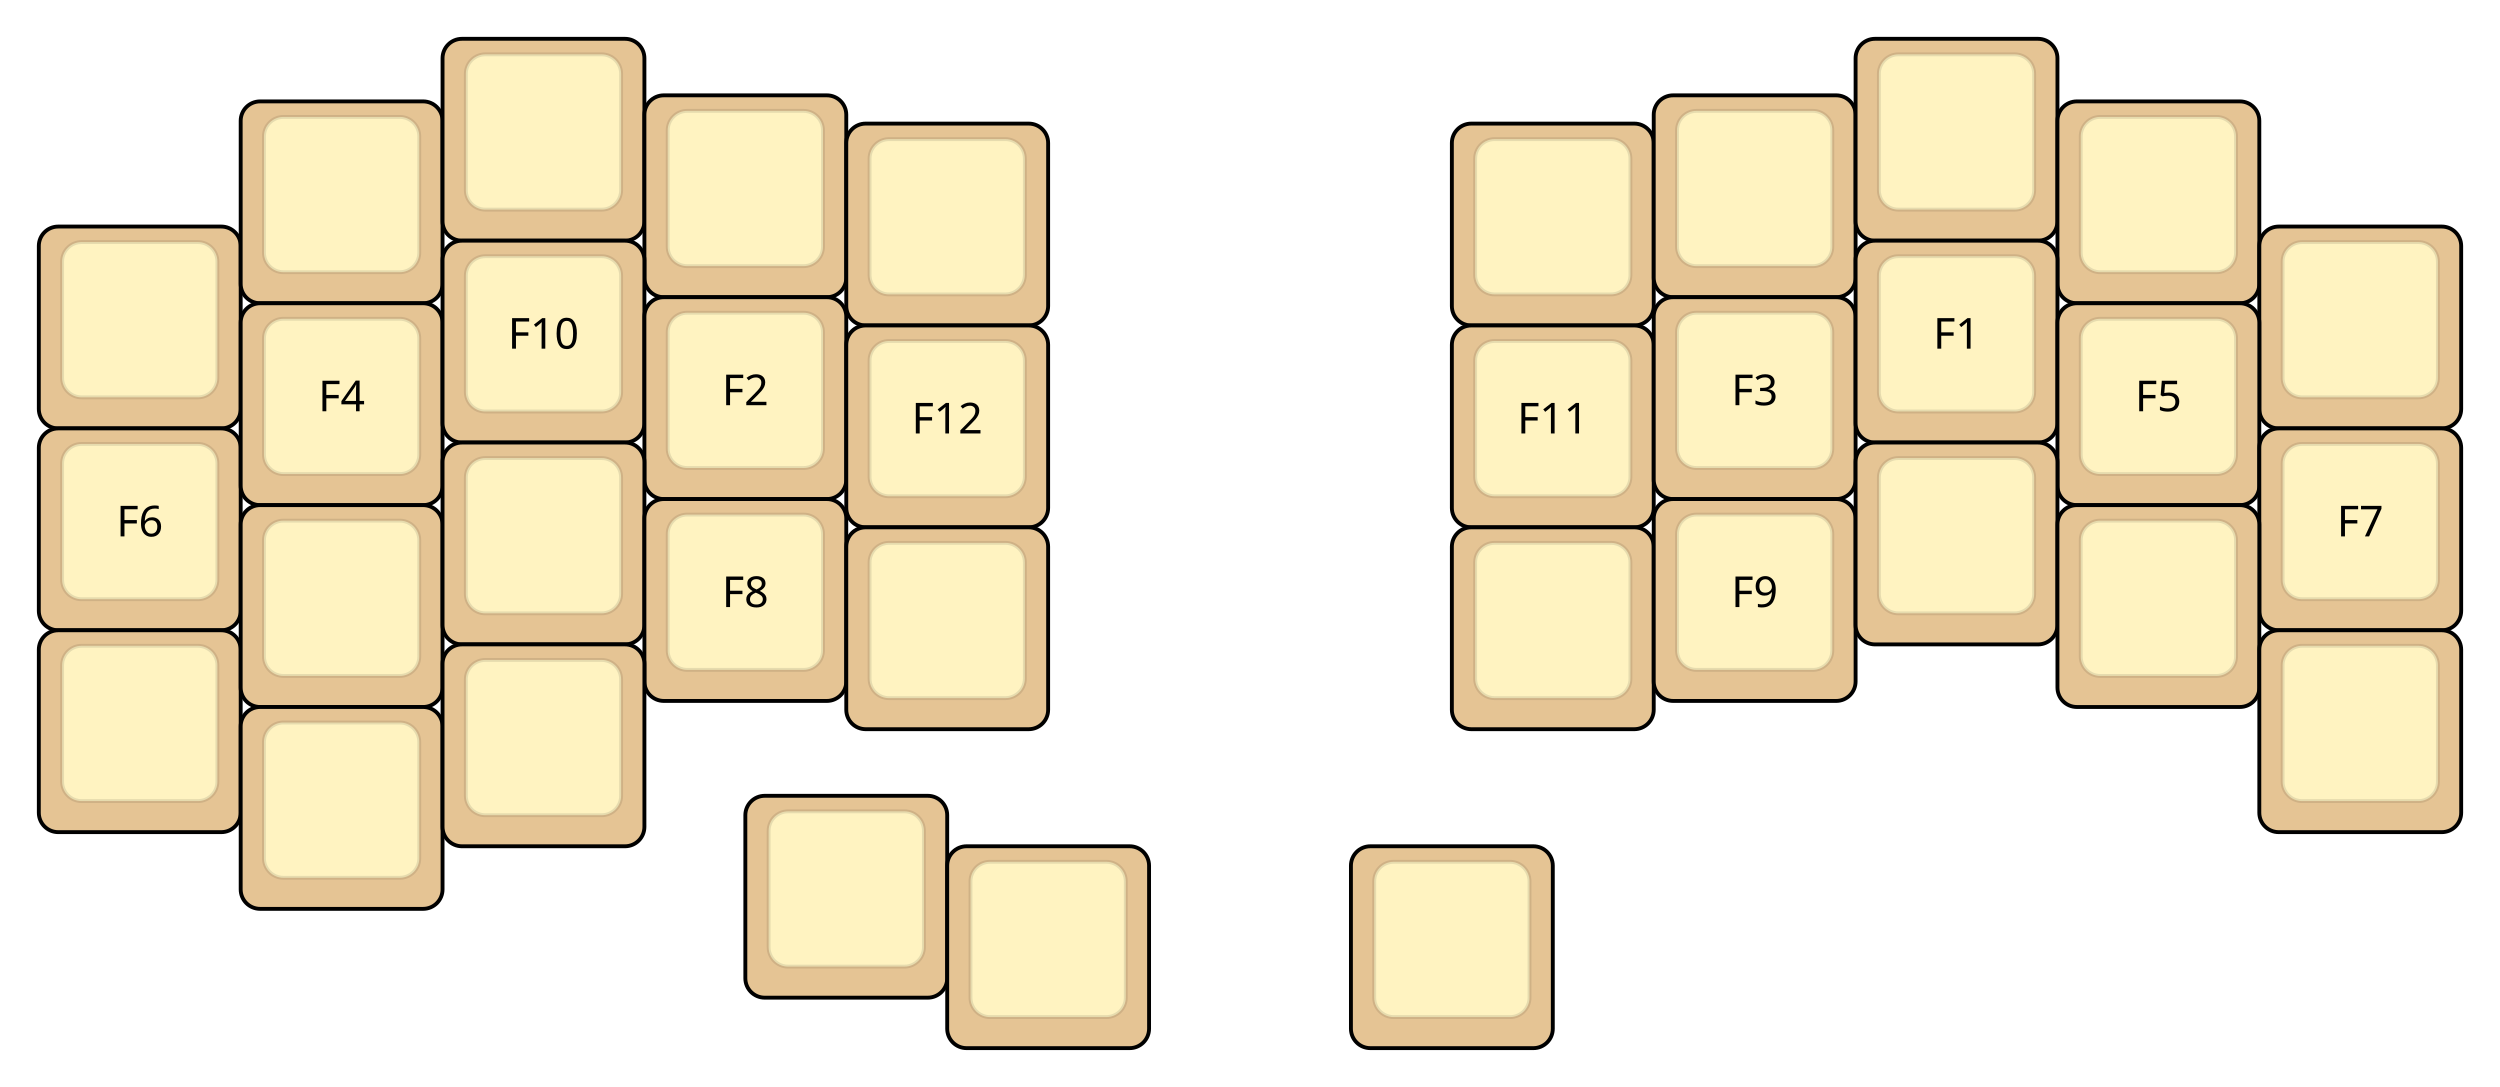
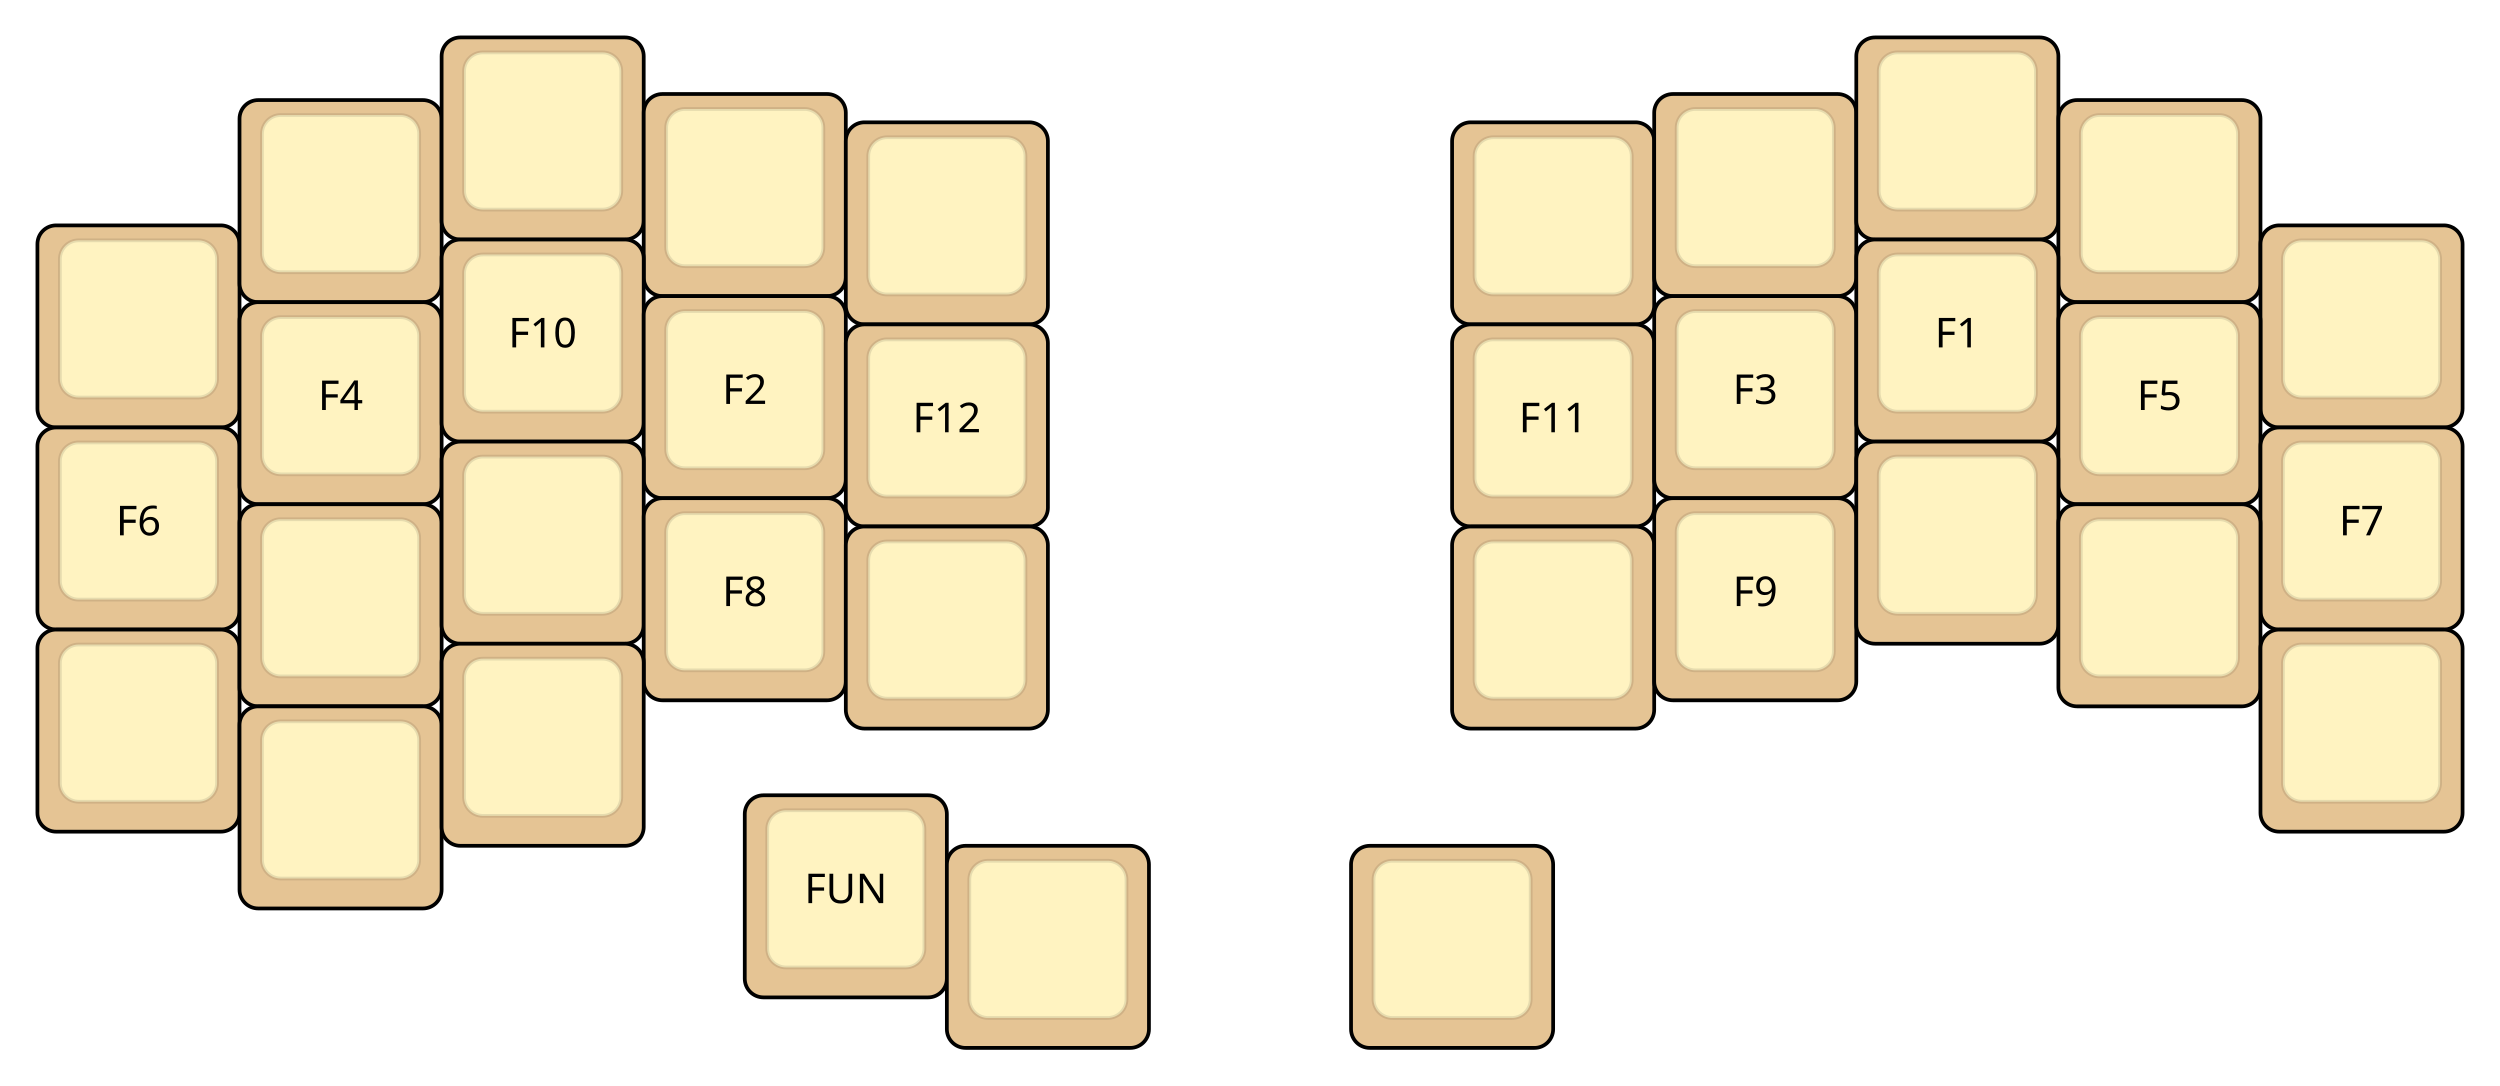
- <svg xmlns="http://www.w3.org/2000/svg" width="644px" height="280x" viewBox="0 0 644 280">
+ <svg xmlns="http://www.w3.org/2000/svg" width="668px" height="290x" viewBox="0 0 668 290">
  <style type="text/css">
    .keycap .border { stroke: black; stroke-width: 1; }
    .keycap .inner.border { stroke: rgba(0,0,0,.1); }
    .keycap { font-family: sans-serif; font-size: 11px}
+     .keycap .sub { font-size: 9px}
  </style>
  <g class="keycap blank">
-     <rect x="10" y="58.36" width="52" height="52" rx="5" fill="#e5c494" class="outer border" />
-     <rect x="16" y="62.36" width="40" height="40" rx="5" fill="#fff3c1" class="inner border" />
+     <rect x="10" y="60.22" width="54" height="54" rx="5" fill="#e5c494" class="outer border" />
+     <rect x="16" y="64.22" width="42" height="42" rx="5" fill="#fff3c1" class="inner border" />
  </g>
  <g class="keycap blank">
-     <rect x="62" y="26.12" width="52" height="52" rx="5" fill="#e5c494" class="outer border" />
-     <rect x="68" y="30.12" width="40" height="40" rx="5" fill="#fff3c1" class="inner border" />
+     <rect x="64" y="26.74" width="54" height="54" rx="5" fill="#e5c494" class="outer border" />
+     <rect x="70" y="30.74" width="42" height="42" rx="5" fill="#fff3c1" class="inner border" />
  </g>
  <g class="keycap blank">
-     <rect x="114" y="10" width="52" height="52" rx="5" fill="#e5c494" class="outer border" />
-     <rect x="120" y="14" width="40" height="40" rx="5" fill="#fff3c1" class="inner border" />
+     <rect x="118" y="10" width="54" height="54" rx="5" fill="#e5c494" class="outer border" />
+     <rect x="124" y="14" width="42" height="42" rx="5" fill="#fff3c1" class="inner border" />
  </g>
  <g class="keycap blank">
-     <rect x="166" y="24.56" width="52" height="52" rx="5" fill="#e5c494" class="outer border" />
-     <rect x="172" y="28.56" width="40" height="40" rx="5" fill="#fff3c1" class="inner border" />
+     <rect x="172" y="25.12" width="54" height="54" rx="5" fill="#e5c494" class="outer border" />
+     <rect x="178" y="29.12" width="42" height="42" rx="5" fill="#fff3c1" class="inner border" />
  </g>
  <g class="keycap blank">
-     <rect x="218" y="31.84" width="52" height="52" rx="5" fill="#e5c494" class="outer border" />
-     <rect x="224" y="35.84" width="40" height="40" rx="5" fill="#fff3c1" class="inner border" />
+     <rect x="226" y="32.68" width="54" height="54" rx="5" fill="#e5c494" class="outer border" />
+     <rect x="232" y="36.68" width="42" height="42" rx="5" fill="#fff3c1" class="inner border" />
  </g>
  <g class="keycap blank">
-     <rect x="374" y="31.84" width="52" height="52" rx="5" fill="#e5c494" class="outer border" />
-     <rect x="380" y="35.84" width="40" height="40" rx="5" fill="#fff3c1" class="inner border" />
+     <rect x="388" y="32.68" width="54" height="54" rx="5" fill="#e5c494" class="outer border" />
+     <rect x="394" y="36.68" width="42" height="42" rx="5" fill="#fff3c1" class="inner border" />
  </g>
  <g class="keycap blank">
-     <rect x="426" y="24.56" width="52" height="52" rx="5" fill="#e5c494" class="outer border" />
-     <rect x="432" y="28.56" width="40" height="40" rx="5" fill="#fff3c1" class="inner border" />
+     <rect x="442" y="25.12" width="54" height="54" rx="5" fill="#e5c494" class="outer border" />
+     <rect x="448" y="29.12" width="42" height="42" rx="5" fill="#fff3c1" class="inner border" />
  </g>
  <g class="keycap blank">
-     <rect x="478" y="10" width="52" height="52" rx="5" fill="#e5c494" class="outer border" />
-     <rect x="484" y="14" width="40" height="40" rx="5" fill="#fff3c1" class="inner border" />
+     <rect x="496" y="10" width="54" height="54" rx="5" fill="#e5c494" class="outer border" />
+     <rect x="502" y="14" width="42" height="42" rx="5" fill="#fff3c1" class="inner border" />
  </g>
  <g class="keycap blank">
-     <rect x="530" y="26.12" width="52" height="52" rx="5" fill="#e5c494" class="outer border" />
-     <rect x="536" y="30.12" width="40" height="40" rx="5" fill="#fff3c1" class="inner border" />
+     <rect x="550" y="26.74" width="54" height="54" rx="5" fill="#e5c494" class="outer border" />
+     <rect x="556" y="30.74" width="42" height="42" rx="5" fill="#fff3c1" class="inner border" />
  </g>
  <g class="keycap blank">
-     <rect x="582" y="58.36" width="52" height="52" rx="5" fill="#e5c494" class="outer border" />
-     <rect x="588" y="62.36" width="40" height="40" rx="5" fill="#fff3c1" class="inner border" />
+     <rect x="604" y="60.22" width="54" height="54" rx="5" fill="#e5c494" class="outer border" />
+     <rect x="610" y="64.22" width="42" height="42" rx="5" fill="#fff3c1" class="inner border" />
  </g>
  <g class="keycap default">
-     <rect x="10" y="110.36" width="52" height="52" rx="5" fill="#e5c494" class="outer border" />
-     <rect x="16" y="114.36" width="40" height="40" rx="5" fill="#fff3c1" class="inner border" />
-     <text x="36" y="134.36" text-anchor="middle" dominant-baseline="middle">
-       <tspan x="36" dy="0">F6</tspan>
+     <rect x="10" y="114.22" width="54" height="54" rx="5" fill="#e5c494" class="outer border" />
+     <rect x="16" y="118.22" width="42" height="42" rx="5" fill="#fff3c1" class="inner border" />
+     <text x="37" y="139.22" text-anchor="middle" dominant-baseline="middle" class="main">
+       <tspan x="37" dy="0">F6</tspan>
    </text>
  </g>
  <g class="keycap default">
-     <rect x="62" y="78.12" width="52" height="52" rx="5" fill="#e5c494" class="outer border" />
-     <rect x="68" y="82.12" width="40" height="40" rx="5" fill="#fff3c1" class="inner border" />
-     <text x="88" y="102.12" text-anchor="middle" dominant-baseline="middle">
-       <tspan x="88" dy="0">F4</tspan>
+     <rect x="64" y="80.74" width="54" height="54" rx="5" fill="#e5c494" class="outer border" />
+     <rect x="70" y="84.74" width="42" height="42" rx="5" fill="#fff3c1" class="inner border" />
+     <text x="91" y="105.74" text-anchor="middle" dominant-baseline="middle" class="main">
+       <tspan x="91" dy="0">F4</tspan>
    </text>
  </g>
  <g class="keycap default">
-     <rect x="114" y="62" width="52" height="52" rx="5" fill="#e5c494" class="outer border" />
-     <rect x="120" y="66" width="40" height="40" rx="5" fill="#fff3c1" class="inner border" />
-     <text x="140" y="86" text-anchor="middle" dominant-baseline="middle">
-       <tspan x="140" dy="0">F10</tspan>
+     <rect x="118" y="64" width="54" height="54" rx="5" fill="#e5c494" class="outer border" />
+     <rect x="124" y="68" width="42" height="42" rx="5" fill="#fff3c1" class="inner border" />
+     <text x="145" y="89" text-anchor="middle" dominant-baseline="middle" class="main">
+       <tspan x="145" dy="0">F10</tspan>
    </text>
  </g>
  <g class="keycap default">
-     <rect x="166" y="76.56" width="52" height="52" rx="5" fill="#e5c494" class="outer border" />
-     <rect x="172" y="80.56" width="40" height="40" rx="5" fill="#fff3c1" class="inner border" />
-     <text x="192" y="100.56" text-anchor="middle" dominant-baseline="middle">
-       <tspan x="192" dy="0">F2</tspan>
+     <rect x="172" y="79.12" width="54" height="54" rx="5" fill="#e5c494" class="outer border" />
+     <rect x="178" y="83.12" width="42" height="42" rx="5" fill="#fff3c1" class="inner border" />
+     <text x="199" y="104.12" text-anchor="middle" dominant-baseline="middle" class="main">
+       <tspan x="199" dy="0">F2</tspan>
    </text>
  </g>
  <g class="keycap default">
-     <rect x="218" y="83.84" width="52" height="52" rx="5" fill="#e5c494" class="outer border" />
-     <rect x="224" y="87.84" width="40" height="40" rx="5" fill="#fff3c1" class="inner border" />
-     <text x="244" y="107.84" text-anchor="middle" dominant-baseline="middle">
-       <tspan x="244" dy="0">F12</tspan>
+     <rect x="226" y="86.68" width="54" height="54" rx="5" fill="#e5c494" class="outer border" />
+     <rect x="232" y="90.68" width="42" height="42" rx="5" fill="#fff3c1" class="inner border" />
+     <text x="253" y="111.68" text-anchor="middle" dominant-baseline="middle" class="main">
+       <tspan x="253" dy="0">F12</tspan>
    </text>
  </g>
  <g class="keycap default">
-     <rect x="374" y="83.84" width="52" height="52" rx="5" fill="#e5c494" class="outer border" />
-     <rect x="380" y="87.84" width="40" height="40" rx="5" fill="#fff3c1" class="inner border" />
-     <text x="400" y="107.84" text-anchor="middle" dominant-baseline="middle">
-       <tspan x="400" dy="0">F11</tspan>
+     <rect x="388" y="86.68" width="54" height="54" rx="5" fill="#e5c494" class="outer border" />
+     <rect x="394" y="90.68" width="42" height="42" rx="5" fill="#fff3c1" class="inner border" />
+     <text x="415" y="111.68" text-anchor="middle" dominant-baseline="middle" class="main">
+       <tspan x="415" dy="0">F11</tspan>
    </text>
  </g>
  <g class="keycap default">
-     <rect x="426" y="76.56" width="52" height="52" rx="5" fill="#e5c494" class="outer border" />
-     <rect x="432" y="80.56" width="40" height="40" rx="5" fill="#fff3c1" class="inner border" />
-     <text x="452" y="100.56" text-anchor="middle" dominant-baseline="middle">
-       <tspan x="452" dy="0">F3</tspan>
+     <rect x="442" y="79.12" width="54" height="54" rx="5" fill="#e5c494" class="outer border" />
+     <rect x="448" y="83.12" width="42" height="42" rx="5" fill="#fff3c1" class="inner border" />
+     <text x="469" y="104.12" text-anchor="middle" dominant-baseline="middle" class="main">
+       <tspan x="469" dy="0">F3</tspan>
    </text>
  </g>
  <g class="keycap default">
-     <rect x="478" y="62" width="52" height="52" rx="5" fill="#e5c494" class="outer border" />
-     <rect x="484" y="66" width="40" height="40" rx="5" fill="#fff3c1" class="inner border" />
-     <text x="504" y="86" text-anchor="middle" dominant-baseline="middle">
-       <tspan x="504" dy="0">F1</tspan>
+     <rect x="496" y="64" width="54" height="54" rx="5" fill="#e5c494" class="outer border" />
+     <rect x="502" y="68" width="42" height="42" rx="5" fill="#fff3c1" class="inner border" />
+     <text x="523" y="89" text-anchor="middle" dominant-baseline="middle" class="main">
+       <tspan x="523" dy="0">F1</tspan>
    </text>
  </g>
  <g class="keycap default">
-     <rect x="530" y="78.12" width="52" height="52" rx="5" fill="#e5c494" class="outer border" />
-     <rect x="536" y="82.12" width="40" height="40" rx="5" fill="#fff3c1" class="inner border" />
-     <text x="556" y="102.12" text-anchor="middle" dominant-baseline="middle">
-       <tspan x="556" dy="0">F5</tspan>
+     <rect x="550" y="80.74" width="54" height="54" rx="5" fill="#e5c494" class="outer border" />
+     <rect x="556" y="84.74" width="42" height="42" rx="5" fill="#fff3c1" class="inner border" />
+     <text x="577" y="105.74" text-anchor="middle" dominant-baseline="middle" class="main">
+       <tspan x="577" dy="0">F5</tspan>
    </text>
  </g>
  <g class="keycap default">
-     <rect x="582" y="110.36" width="52" height="52" rx="5" fill="#e5c494" class="outer border" />
-     <rect x="588" y="114.36" width="40" height="40" rx="5" fill="#fff3c1" class="inner border" />
-     <text x="608" y="134.36" text-anchor="middle" dominant-baseline="middle">
-       <tspan x="608" dy="0">F7</tspan>
+     <rect x="604" y="114.22" width="54" height="54" rx="5" fill="#e5c494" class="outer border" />
+     <rect x="610" y="118.22" width="42" height="42" rx="5" fill="#fff3c1" class="inner border" />
+     <text x="631" y="139.22" text-anchor="middle" dominant-baseline="middle" class="main">
+       <tspan x="631" dy="0">F7</tspan>
    </text>
  </g>
  <g class="keycap blank">
-     <rect x="10" y="162.36" width="52" height="52" rx="5" fill="#e5c494" class="outer border" />
-     <rect x="16" y="166.36" width="40" height="40" rx="5" fill="#fff3c1" class="inner border" />
+     <rect x="10" y="168.22" width="54" height="54" rx="5" fill="#e5c494" class="outer border" />
+     <rect x="16" y="172.22" width="42" height="42" rx="5" fill="#fff3c1" class="inner border" />
  </g>
  <g class="keycap blank">
-     <rect x="62" y="130.12" width="52" height="52" rx="5" fill="#e5c494" class="outer border" />
-     <rect x="68" y="134.12" width="40" height="40" rx="5" fill="#fff3c1" class="inner border" />
+     <rect x="64" y="134.74" width="54" height="54" rx="5" fill="#e5c494" class="outer border" />
+     <rect x="70" y="138.74" width="42" height="42" rx="5" fill="#fff3c1" class="inner border" />
  </g>
  <g class="keycap blank">
-     <rect x="114" y="114" width="52" height="52" rx="5" fill="#e5c494" class="outer border" />
-     <rect x="120" y="118" width="40" height="40" rx="5" fill="#fff3c1" class="inner border" />
+     <rect x="118" y="118" width="54" height="54" rx="5" fill="#e5c494" class="outer border" />
+     <rect x="124" y="122" width="42" height="42" rx="5" fill="#fff3c1" class="inner border" />
  </g>
  <g class="keycap default">
-     <rect x="166" y="128.56" width="52" height="52" rx="5" fill="#e5c494" class="outer border" />
-     <rect x="172" y="132.56" width="40" height="40" rx="5" fill="#fff3c1" class="inner border" />
-     <text x="192" y="152.56" text-anchor="middle" dominant-baseline="middle">
-       <tspan x="192" dy="0">F8</tspan>
+     <rect x="172" y="133.12" width="54" height="54" rx="5" fill="#e5c494" class="outer border" />
+     <rect x="178" y="137.12" width="42" height="42" rx="5" fill="#fff3c1" class="inner border" />
+     <text x="199" y="158.12" text-anchor="middle" dominant-baseline="middle" class="main">
+       <tspan x="199" dy="0">F8</tspan>
    </text>
  </g>
  <g class="keycap blank">
-     <rect x="218" y="135.84" width="52" height="52" rx="5" fill="#e5c494" class="outer border" />
-     <rect x="224" y="139.84" width="40" height="40" rx="5" fill="#fff3c1" class="inner border" />
+     <rect x="226" y="140.68" width="54" height="54" rx="5" fill="#e5c494" class="outer border" />
+     <rect x="232" y="144.68" width="42" height="42" rx="5" fill="#fff3c1" class="inner border" />
  </g>
  <g class="keycap blank">
-     <rect x="374" y="135.84" width="52" height="52" rx="5" fill="#e5c494" class="outer border" />
-     <rect x="380" y="139.84" width="40" height="40" rx="5" fill="#fff3c1" class="inner border" />
+     <rect x="388" y="140.68" width="54" height="54" rx="5" fill="#e5c494" class="outer border" />
+     <rect x="394" y="144.68" width="42" height="42" rx="5" fill="#fff3c1" class="inner border" />
  </g>
  <g class="keycap default">
-     <rect x="426" y="128.56" width="52" height="52" rx="5" fill="#e5c494" class="outer border" />
-     <rect x="432" y="132.56" width="40" height="40" rx="5" fill="#fff3c1" class="inner border" />
-     <text x="452" y="152.56" text-anchor="middle" dominant-baseline="middle">
-       <tspan x="452" dy="0">F9</tspan>
+     <rect x="442" y="133.12" width="54" height="54" rx="5" fill="#e5c494" class="outer border" />
+     <rect x="448" y="137.12" width="42" height="42" rx="5" fill="#fff3c1" class="inner border" />
+     <text x="469" y="158.12" text-anchor="middle" dominant-baseline="middle" class="main">
+       <tspan x="469" dy="0">F9</tspan>
    </text>
  </g>
  <g class="keycap blank">
-     <rect x="478" y="114" width="52" height="52" rx="5" fill="#e5c494" class="outer border" />
-     <rect x="484" y="118" width="40" height="40" rx="5" fill="#fff3c1" class="inner border" />
+     <rect x="496" y="118" width="54" height="54" rx="5" fill="#e5c494" class="outer border" />
+     <rect x="502" y="122" width="42" height="42" rx="5" fill="#fff3c1" class="inner border" />
  </g>
  <g class="keycap blank">
-     <rect x="530" y="130.12" width="52" height="52" rx="5" fill="#e5c494" class="outer border" />
-     <rect x="536" y="134.12" width="40" height="40" rx="5" fill="#fff3c1" class="inner border" />
+     <rect x="550" y="134.74" width="54" height="54" rx="5" fill="#e5c494" class="outer border" />
+     <rect x="556" y="138.74" width="42" height="42" rx="5" fill="#fff3c1" class="inner border" />
  </g>
  <g class="keycap blank">
-     <rect x="582" y="162.36" width="52" height="52" rx="5" fill="#e5c494" class="outer border" />
-     <rect x="588" y="166.36" width="40" height="40" rx="5" fill="#fff3c1" class="inner border" />
+     <rect x="604" y="168.22" width="54" height="54" rx="5" fill="#e5c494" class="outer border" />
+     <rect x="610" y="172.22" width="42" height="42" rx="5" fill="#fff3c1" class="inner border" />
  </g>
  <g class="keycap blank">
-     <rect x="62" y="182.12" width="52" height="52" rx="5" fill="#e5c494" class="outer border" />
-     <rect x="68" y="186.12" width="40" height="40" rx="5" fill="#fff3c1" class="inner border" />
+     <rect x="64" y="188.74" width="54" height="54" rx="5" fill="#e5c494" class="outer border" />
+     <rect x="70" y="192.74" width="42" height="42" rx="5" fill="#fff3c1" class="inner border" />
  </g>
  <g class="keycap blank">
-     <rect x="114" y="166" width="52" height="52" rx="5" fill="#e5c494" class="outer border" />
-     <rect x="120" y="170" width="40" height="40" rx="5" fill="#fff3c1" class="inner border" />
+     <rect x="118" y="172" width="54" height="54" rx="5" fill="#e5c494" class="outer border" />
+     <rect x="124" y="176" width="42" height="42" rx="5" fill="#fff3c1" class="inner border" />
+   </g>
+   <g class="keycap active_layer">
+     <rect x="199" y="212.5" width="54" height="54" rx="5" fill="#e5c494" class="outer border" />
+     <rect x="205" y="216.5" width="42" height="42" rx="5" fill="#fff3c1" class="inner border" />
+     <text x="226" y="237.5" text-anchor="middle" dominant-baseline="middle" class="main">
+       <tspan x="226" dy="0">FUN</tspan>
+     </text>
  </g>
  <g class="keycap blank">
-     <rect x="192" y="205" width="52" height="52" rx="5" fill="#e5c494" class="outer border" />
-     <rect x="198" y="209" width="40" height="40" rx="5" fill="#fff3c1" class="inner border" />
+     <rect x="253" y="226" width="54" height="54" rx="5" fill="#e5c494" class="outer border" />
+     <rect x="259" y="230" width="42" height="42" rx="5" fill="#fff3c1" class="inner border" />
  </g>
  <g class="keycap blank">
-     <rect x="244" y="218" width="52" height="52" rx="5" fill="#e5c494" class="outer border" />
-     <rect x="250" y="222" width="40" height="40" rx="5" fill="#fff3c1" class="inner border" />
-   </g>
-   <g class="keycap blank">
-     <rect x="348" y="218" width="52" height="52" rx="5" fill="#e5c494" class="outer border" />
-     <rect x="354" y="222" width="40" height="40" rx="5" fill="#fff3c1" class="inner border" />
+     <rect x="361" y="226" width="54" height="54" rx="5" fill="#e5c494" class="outer border" />
+     <rect x="367" y="230" width="42" height="42" rx="5" fill="#fff3c1" class="inner border" />
  </g>
</svg>
